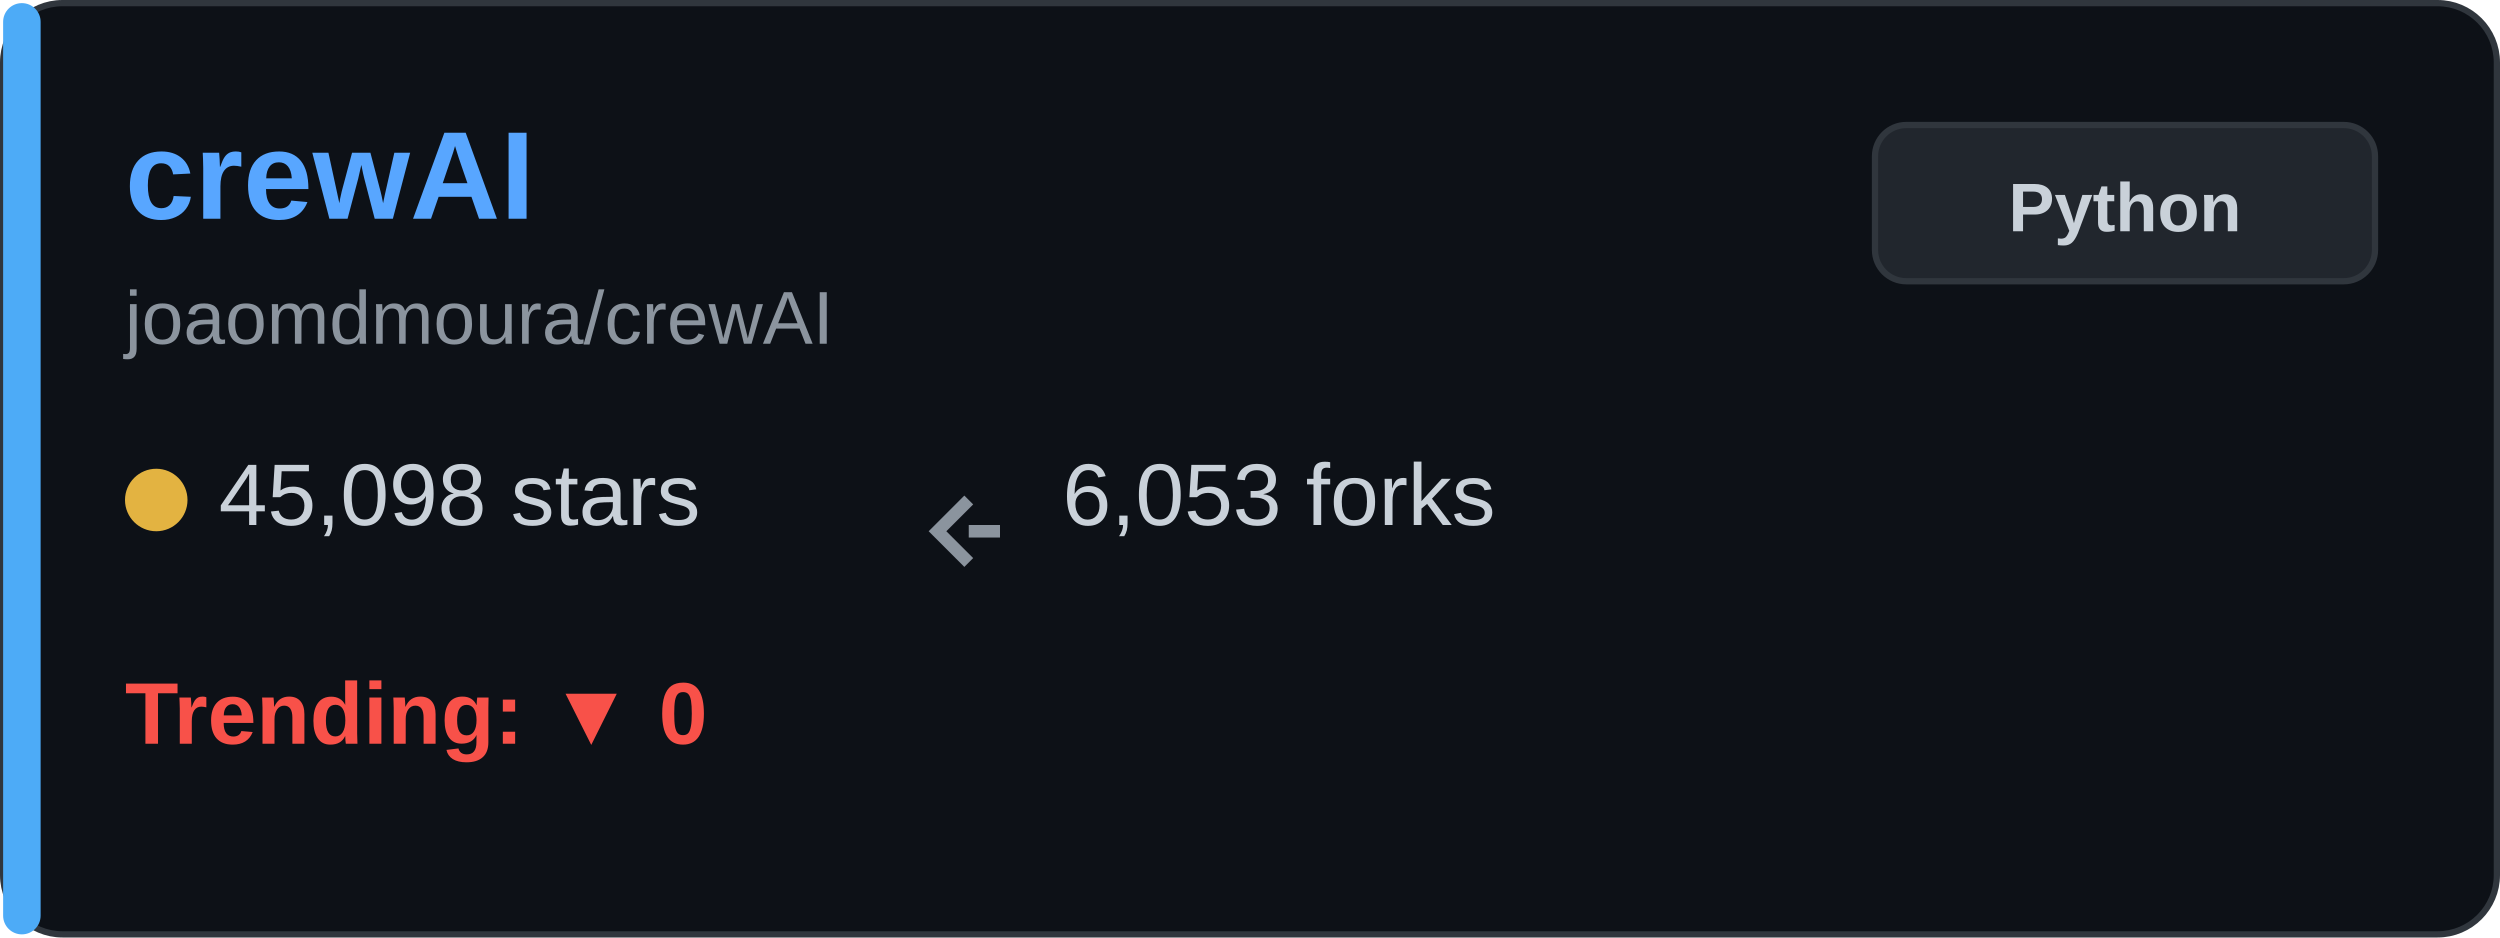
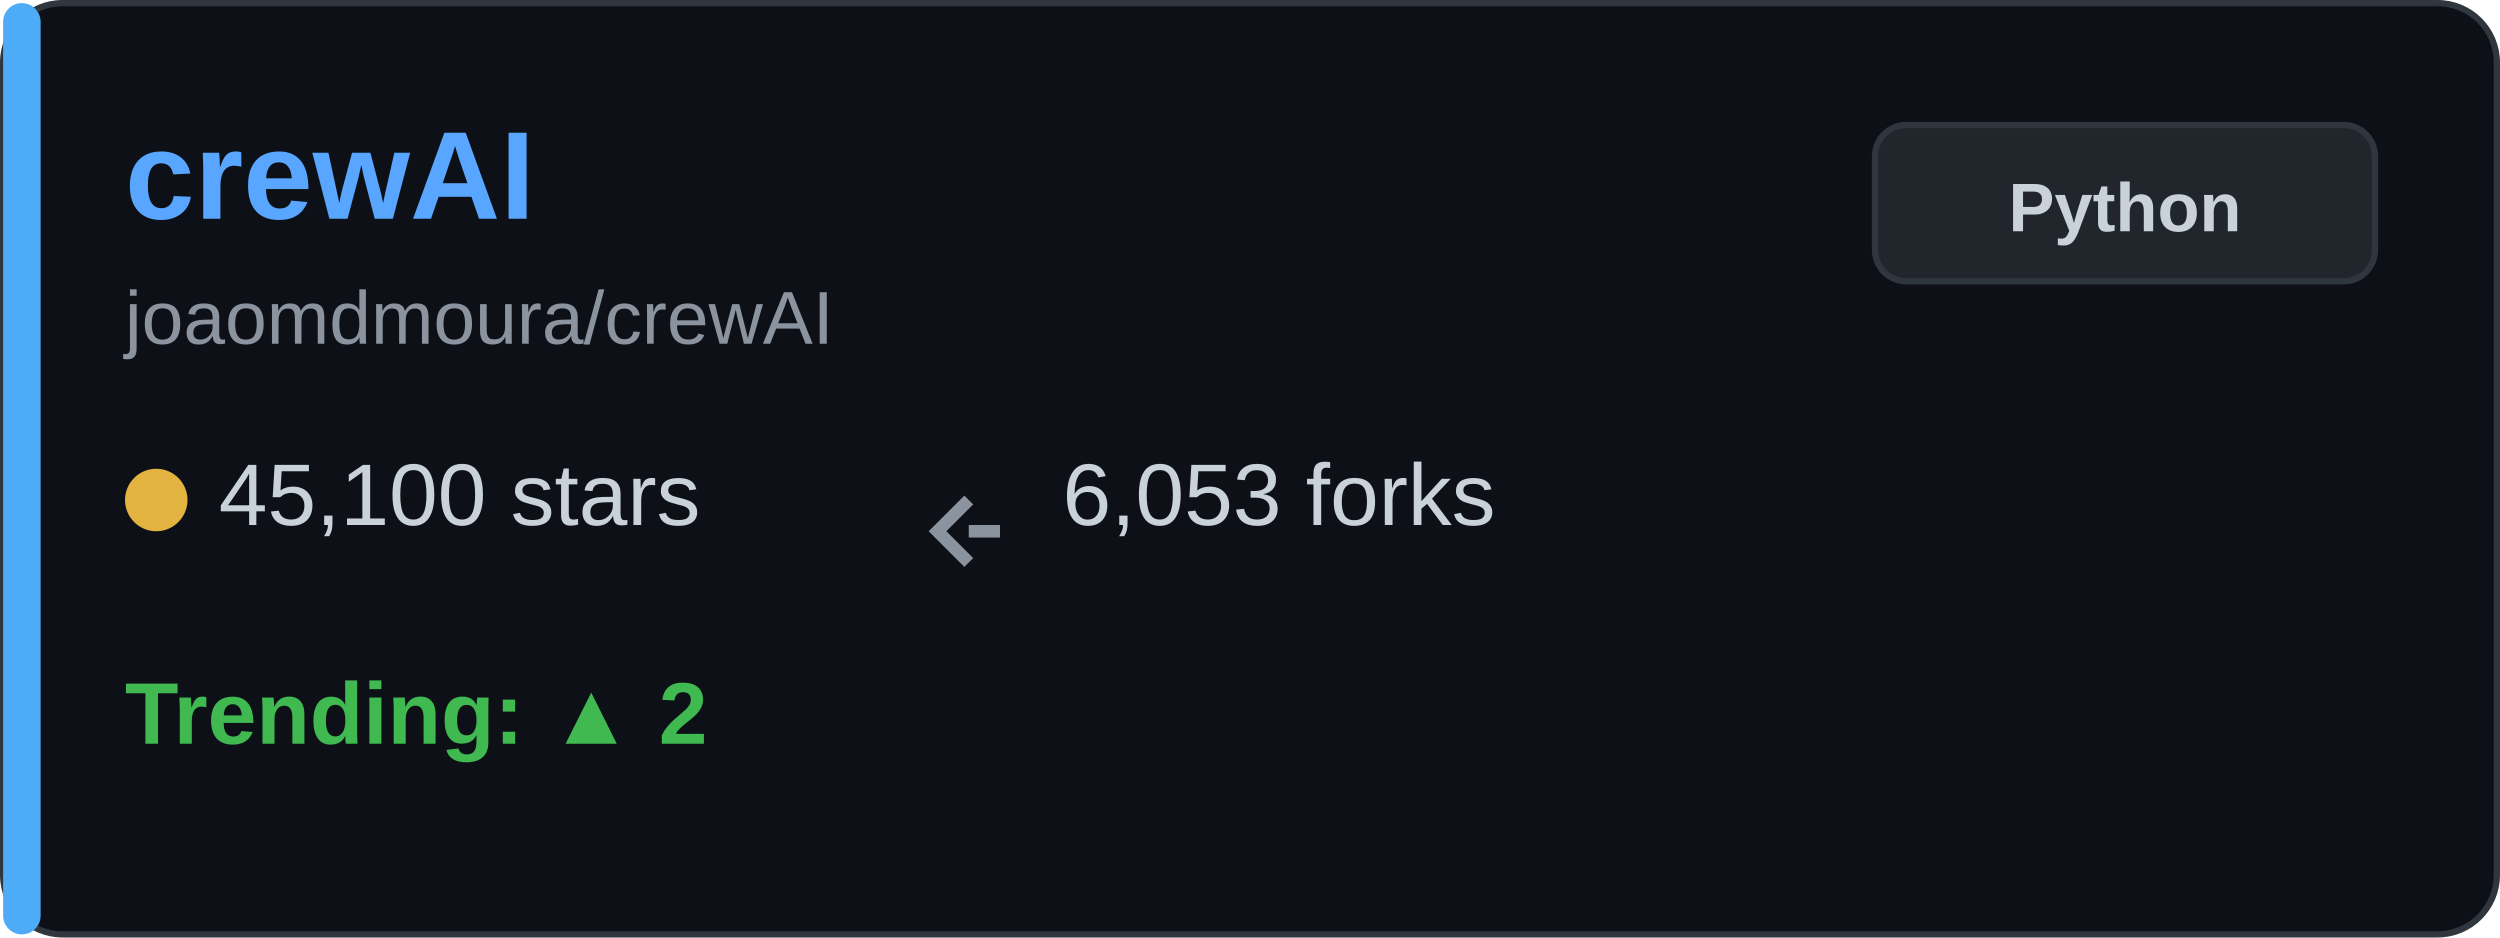
<svg xmlns="http://www.w3.org/2000/svg" width="400" height="150" viewBox="0 0 400 150" fill="none">
  <rect x="0.5" y="0.5" width="399" height="149" rx="9.5" fill="#0d1117" stroke="#30363d" />
  <rect x="0.5" y="0.5" width="6" height="149" rx="3" fill="#4dabf7" />
  <text x="20" y="35" font-family="Arial, sans-serif" font-size="20" font-weight="bold" fill="#58a6ff">crewAI</text>
  <text x="20" y="55" font-family="Arial, sans-serif" font-size="12" fill="#8b949e">joaomdmoura/crewAI</text>
  <g transform="translate(20, 80)">
    <circle cx="5" cy="0" r="5" fill="#e3b341" />
-     <text x="15" y="4" font-family="Arial, sans-serif" font-size="14" fill="#c9d1d9">45,098 stars</text>
+     <text x="15" y="4" font-family="Arial, sans-serif" font-size="14" fill="#c9d1d9">45,100 stars</text>
  </g>
  <g transform="translate(150, 80)">
    <path d="M5 0 L0 5 L5 10 M5 5 L10 5" stroke="#8b949e" stroke-width="2" fill="none" />
    <text x="20" y="4" font-family="Arial, sans-serif" font-size="14" fill="#c9d1d9">6,053 forks</text>
  </g>
  <g transform="translate(20, 115)">
-     <text x="0" y="4" font-family="Arial, sans-serif" font-size="14" font-weight="bold" fill="#f85149">Trending: ▼ 0</text>
+     <text x="0" y="4" font-family="Arial, sans-serif" font-size="14" font-weight="bold" fill="#3fb950">Trending: ▲ 2</text>
  </g>
  <rect x="300" y="20" width="80" height="25" rx="5" fill="#21262d" stroke="#30363d" />
  <text x="340" y="37" font-family="Arial, sans-serif" font-size="11" font-weight="bold" fill="#c9d1d9" text-anchor="middle">Python</text>
</svg>
